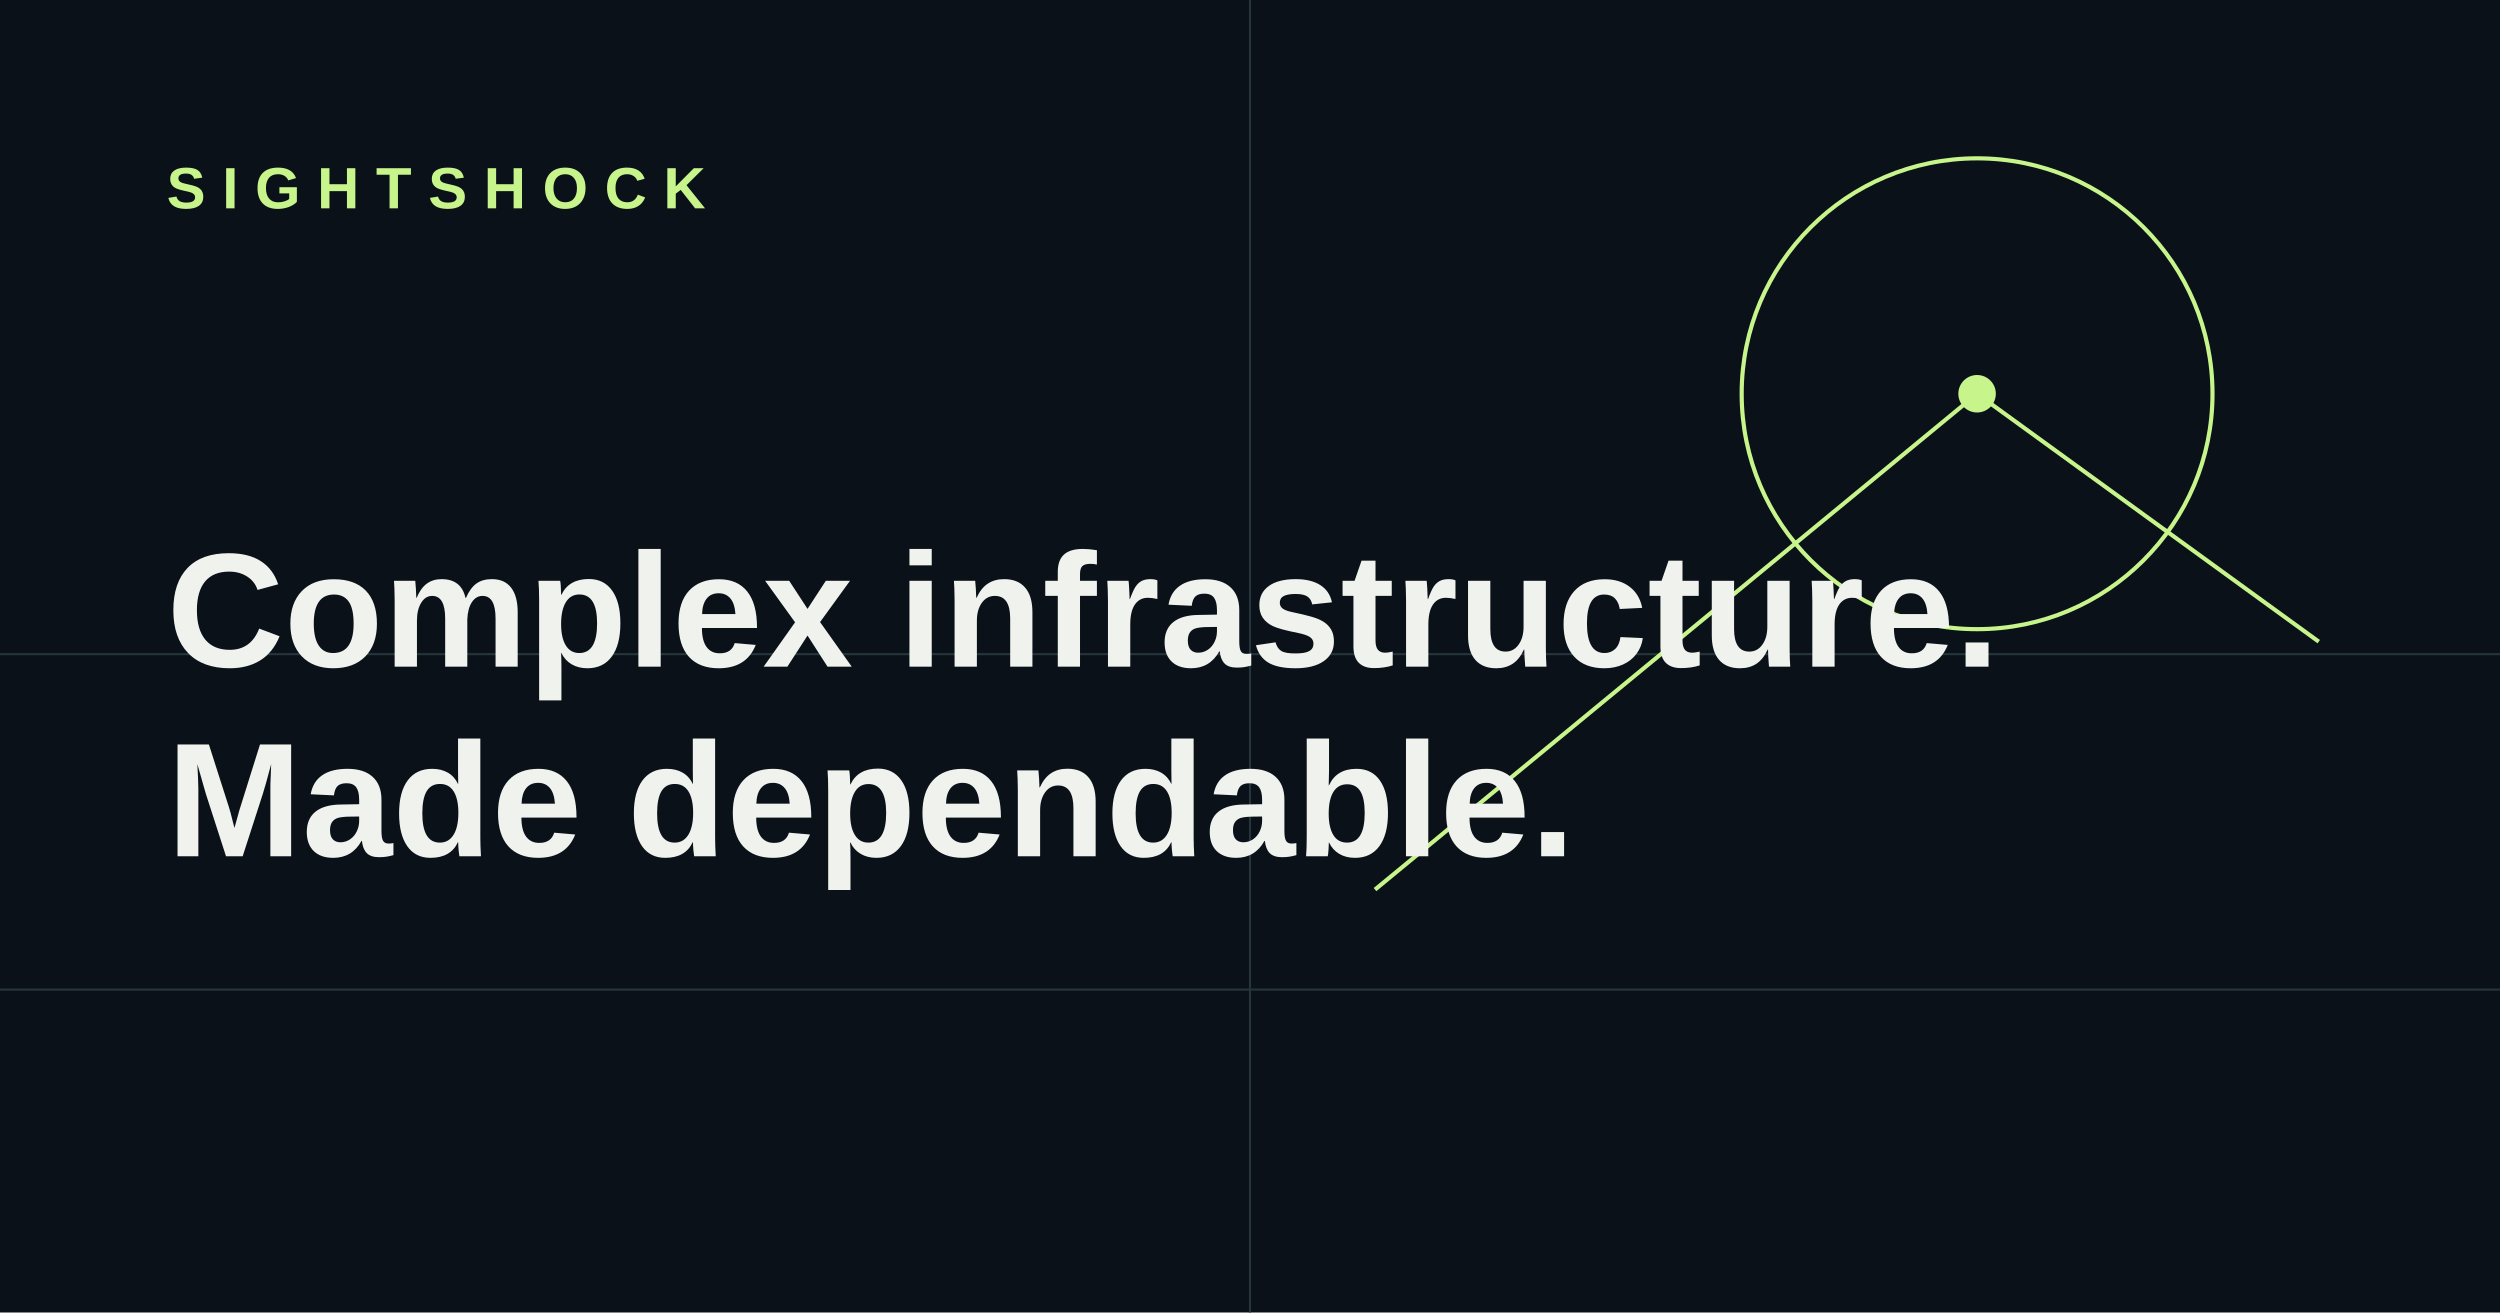
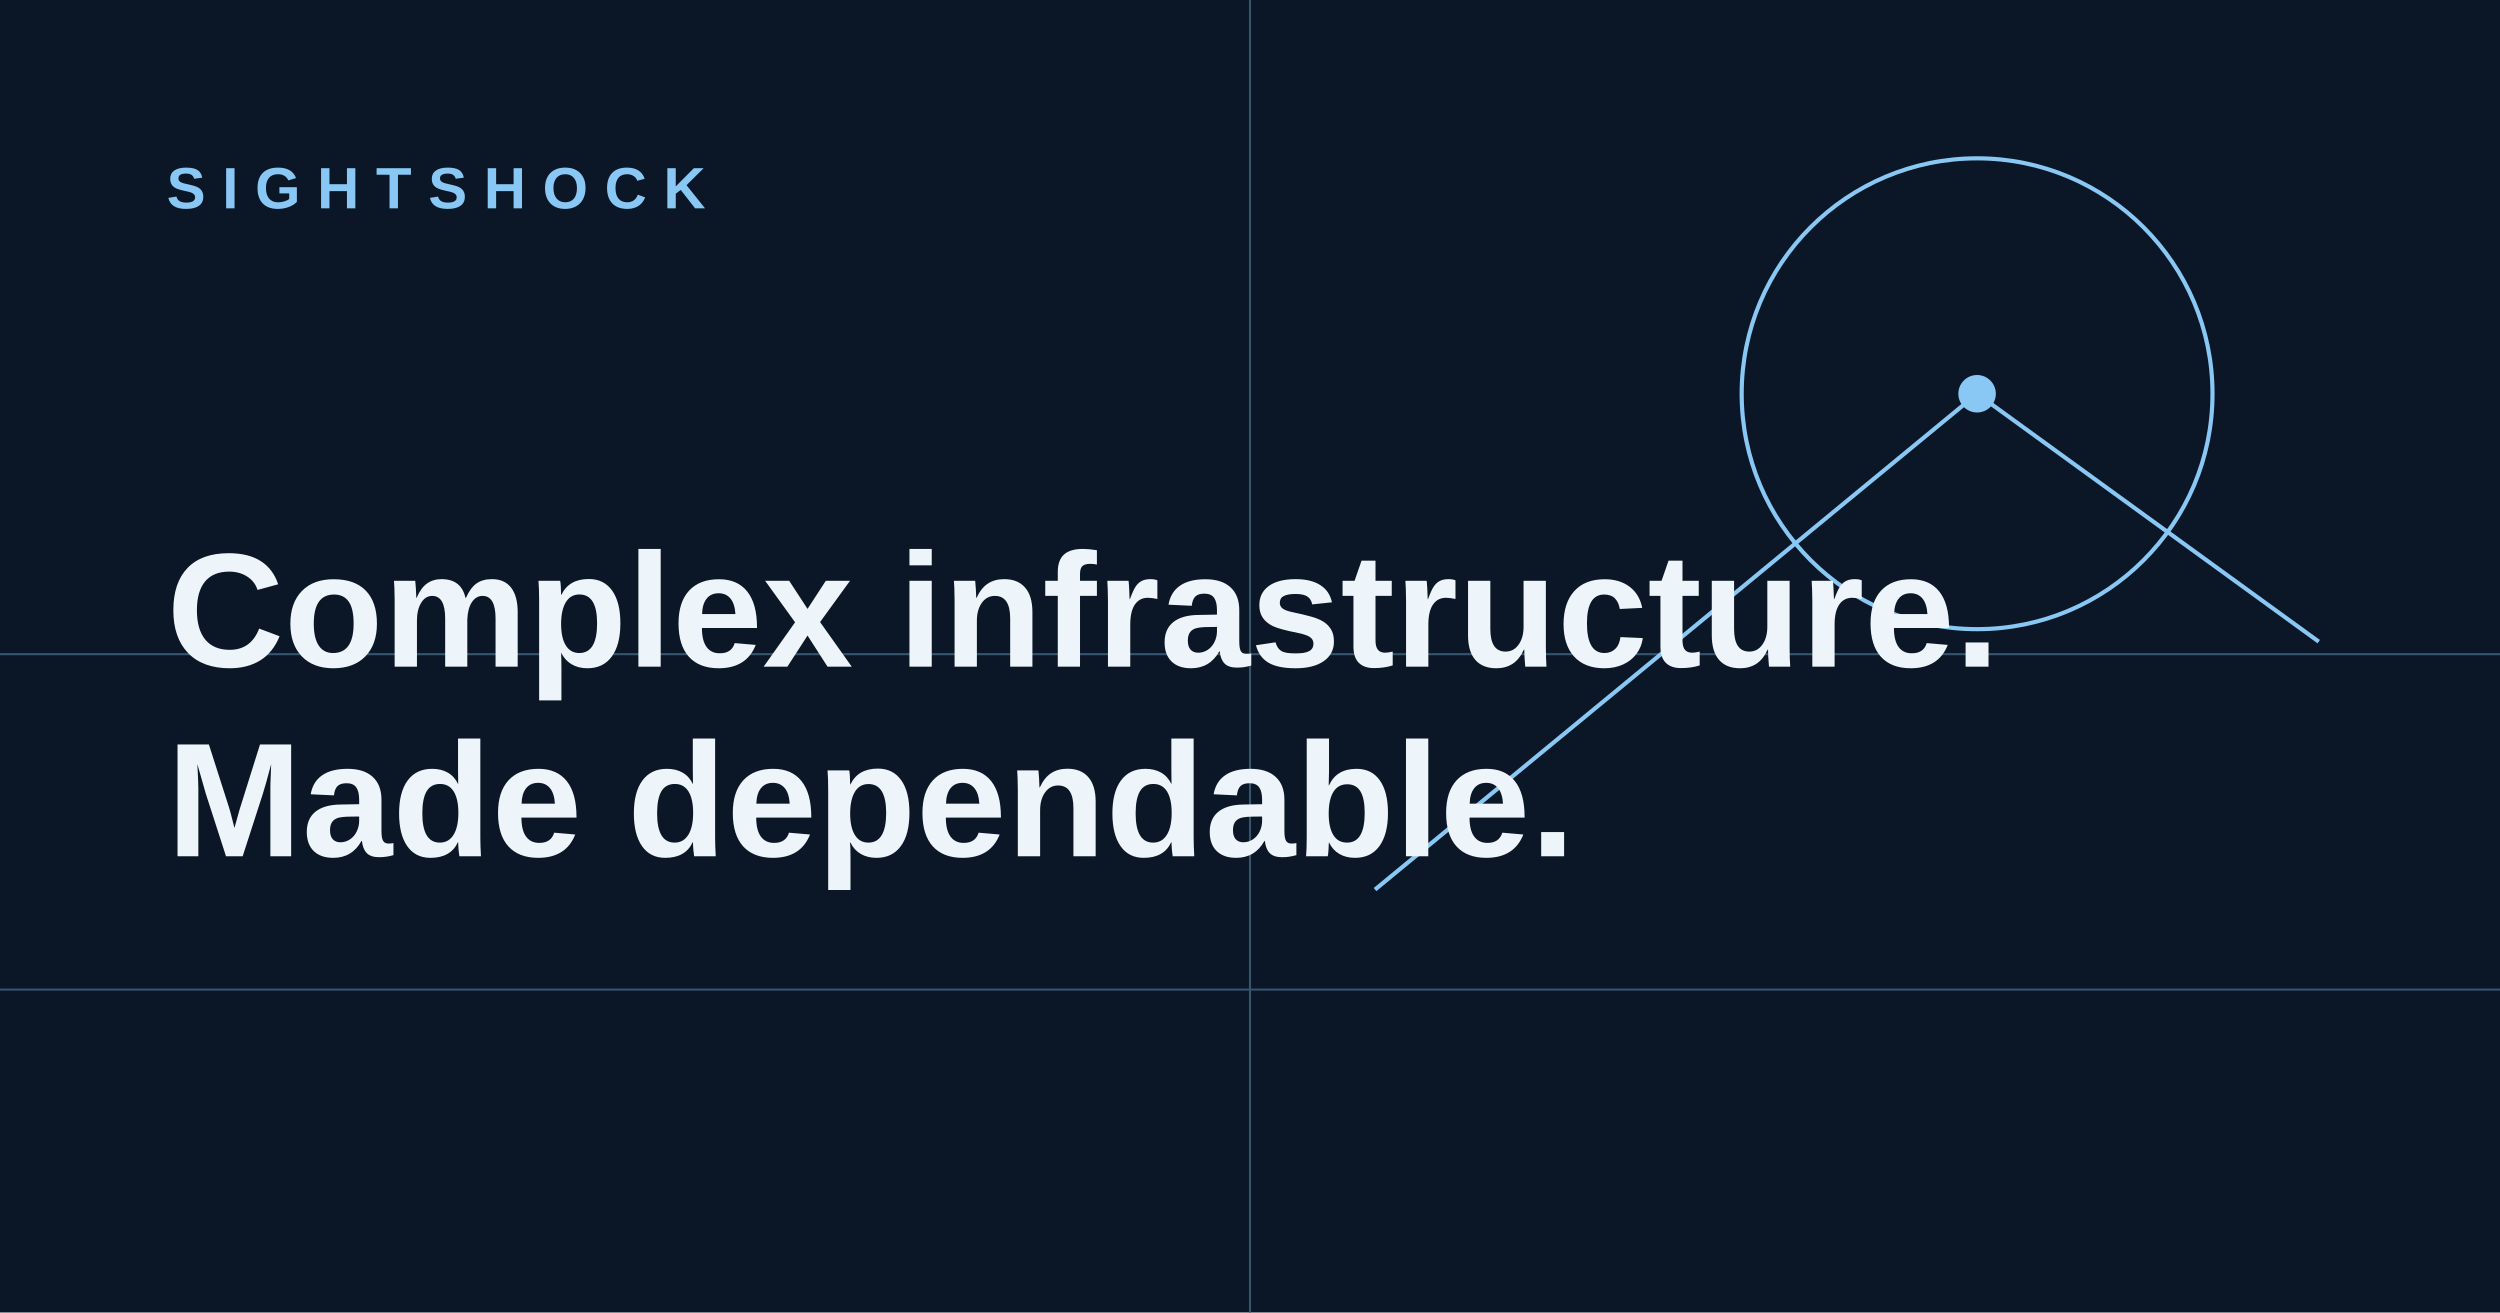
<svg xmlns="http://www.w3.org/2000/svg" width="1200" height="630" viewBox="0 0 1200 630">
-   <rect width="1200" height="630" fill="#0a1118" />
-   <path d="M0 475h1200M0 314h1200M600 0v630" stroke="#26353b" />
-   <circle cx="949" cy="189" r="113" fill="none" stroke="#c8f58b" stroke-width="2" />
-   <circle cx="949" cy="189" r="9" fill="#c8f58b" />
-   <path d="M660 427L949 189l164 119" fill="none" stroke="#c8f58b" stroke-width="2" />
-   <text x="80" y="100" fill="#c8f58b" font-family="Arial,sans-serif" font-size="28" font-weight="700" letter-spacing="8">SIGHTSHOCK</text>
-   <text x="80" y="320" fill="#f0f2ed" font-family="Arial,sans-serif" font-size="78" font-weight="700">Complex infrastructure.</text>
-   <text x="80" y="411" fill="#f0f2ed" font-family="Arial,sans-serif" font-size="78" font-weight="700">Made dependable.</text>
+   <rect width="1200" height="630" fill="#0b1726" />
+   <path d="M0 475h1200M0 314h1200M600 0v630" stroke="#35546e" />
+   <circle cx="949" cy="189" r="113" fill="none" stroke="#89c8f5" stroke-width="2" />
+   <circle cx="949" cy="189" r="9" fill="#89c8f5" />
+   <path d="M660 427L949 189l164 119" fill="none" stroke="#89c8f5" stroke-width="2" />
+   <text x="80" y="100" fill="#89c8f5" font-family="Arial,sans-serif" font-size="28" font-weight="700" letter-spacing="8">SIGHTSHOCK</text>
+   <text x="80" y="320" fill="#edf5fa" font-family="Arial,sans-serif" font-size="78" font-weight="700">Complex infrastructure.</text>
+   <text x="80" y="411" fill="#edf5fa" font-family="Arial,sans-serif" font-size="78" font-weight="700">Made dependable.</text>
</svg>
